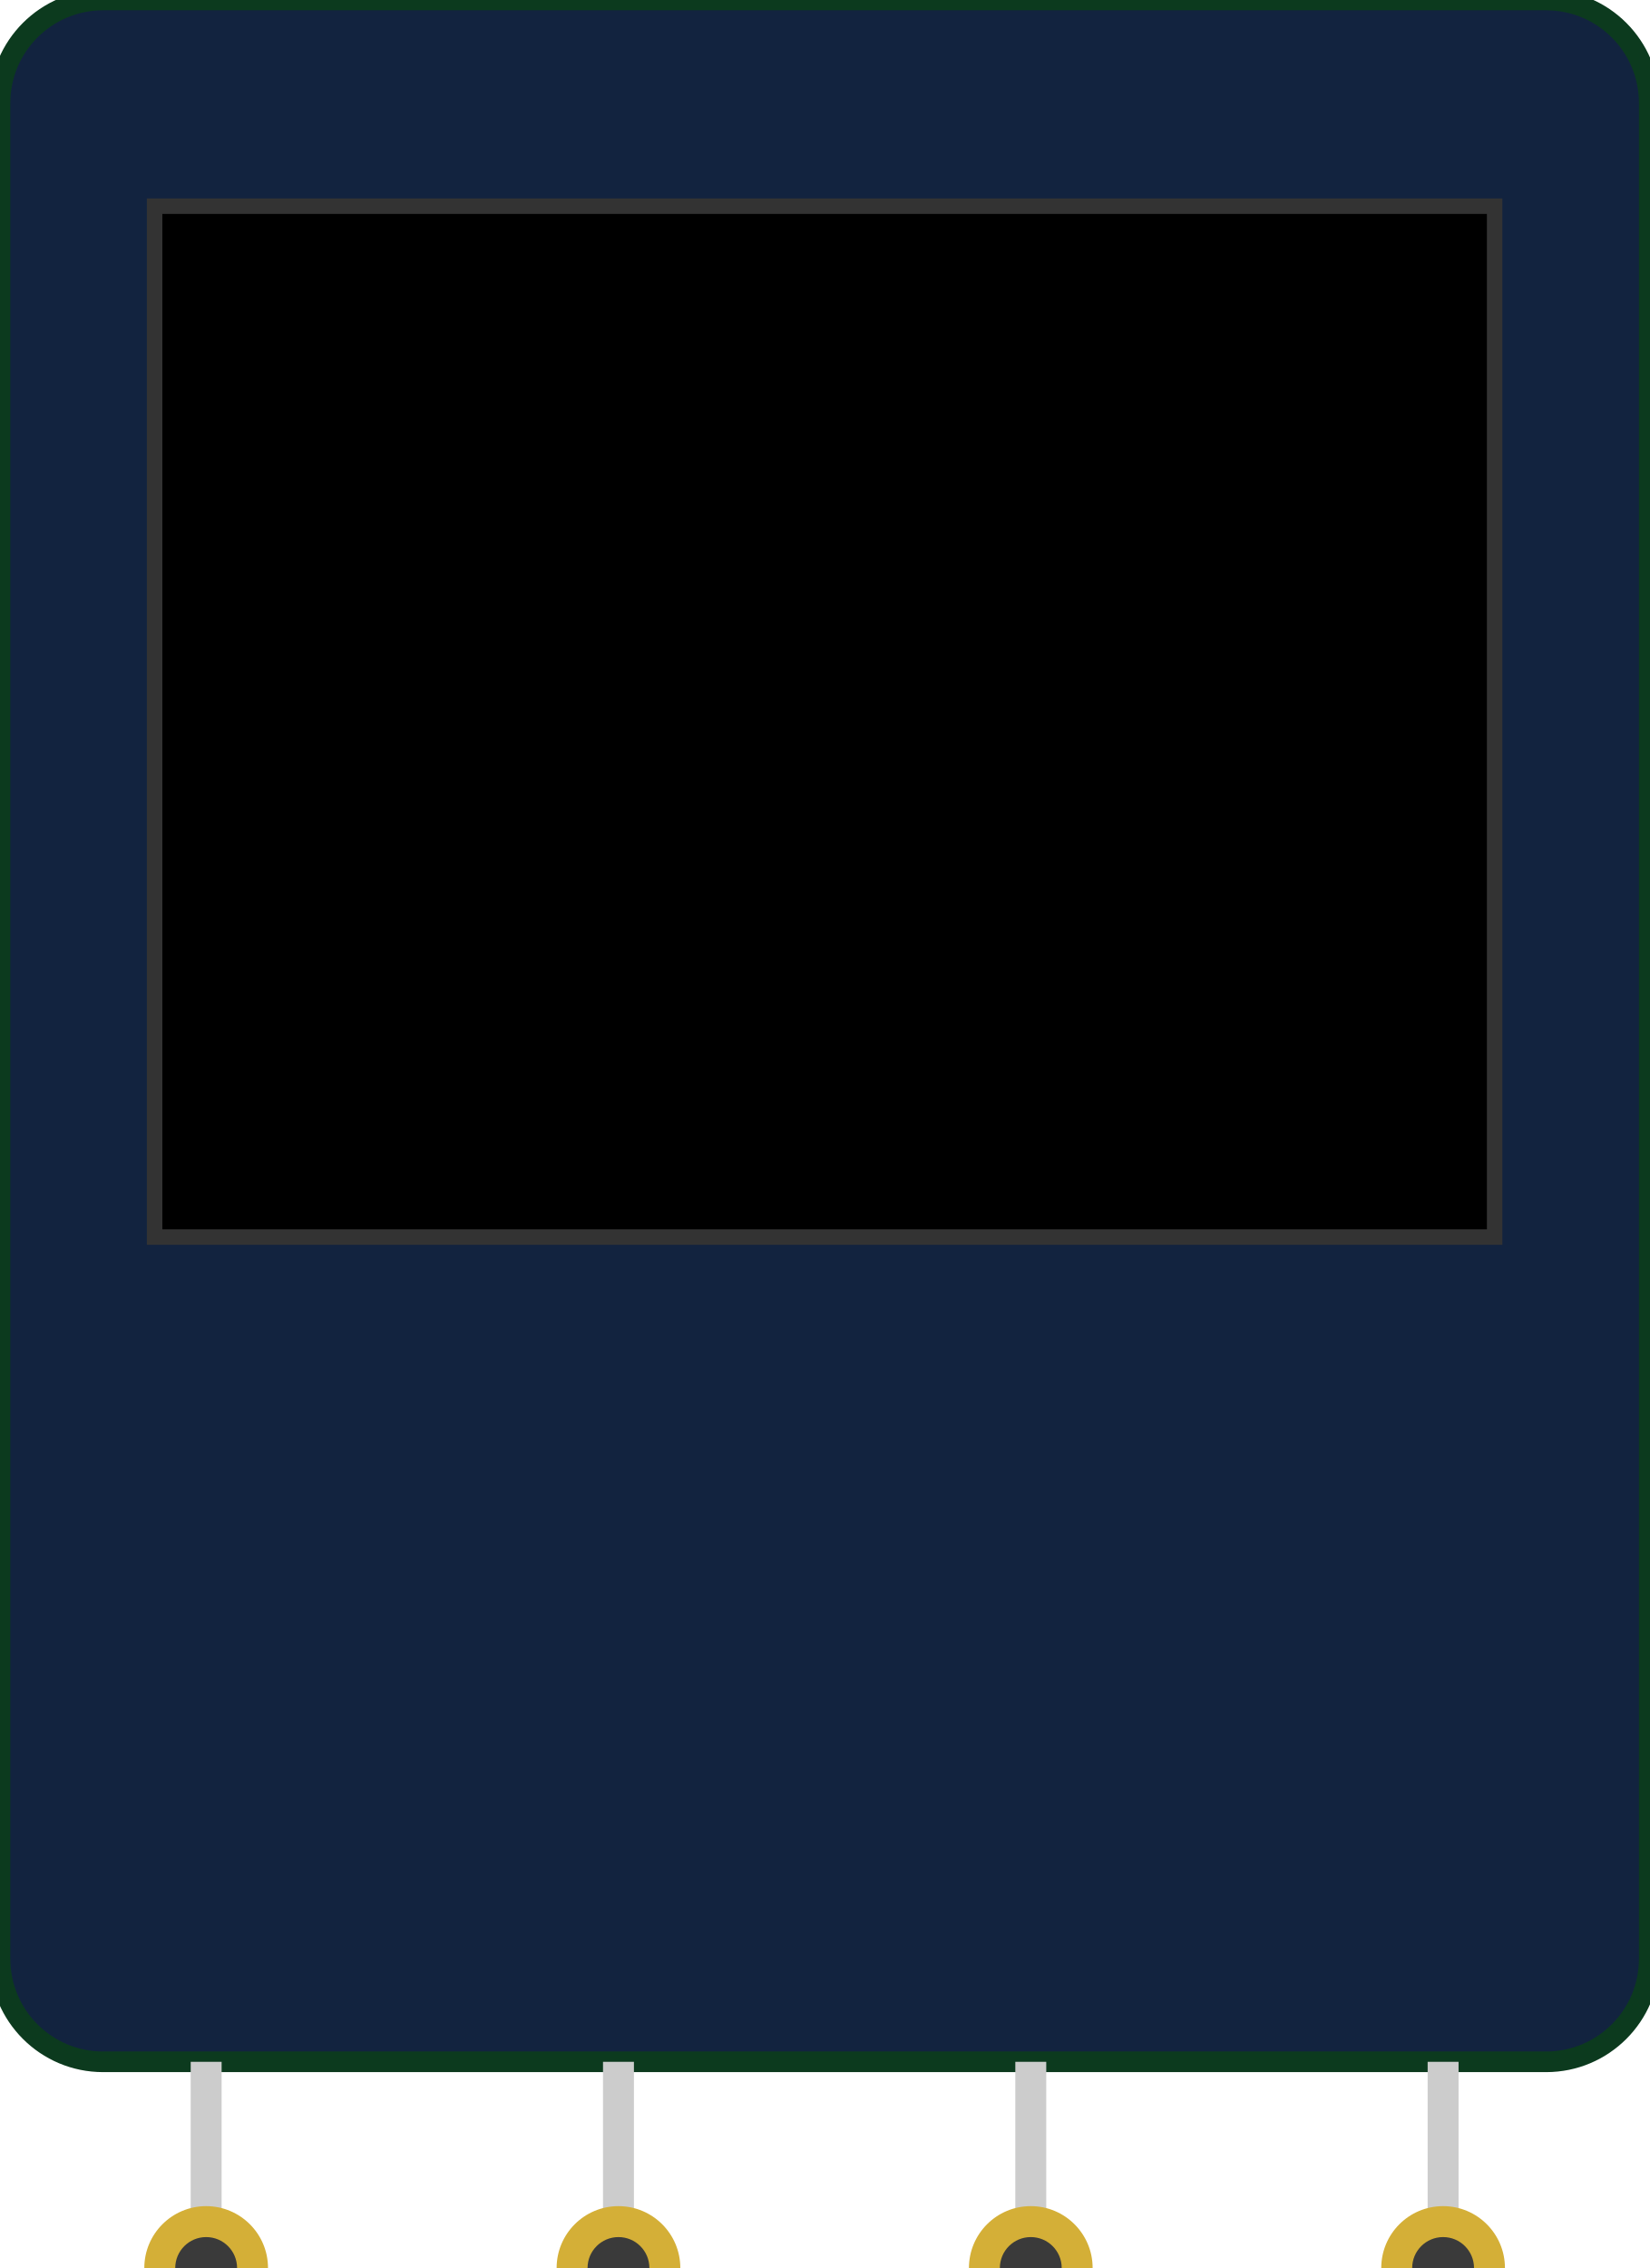
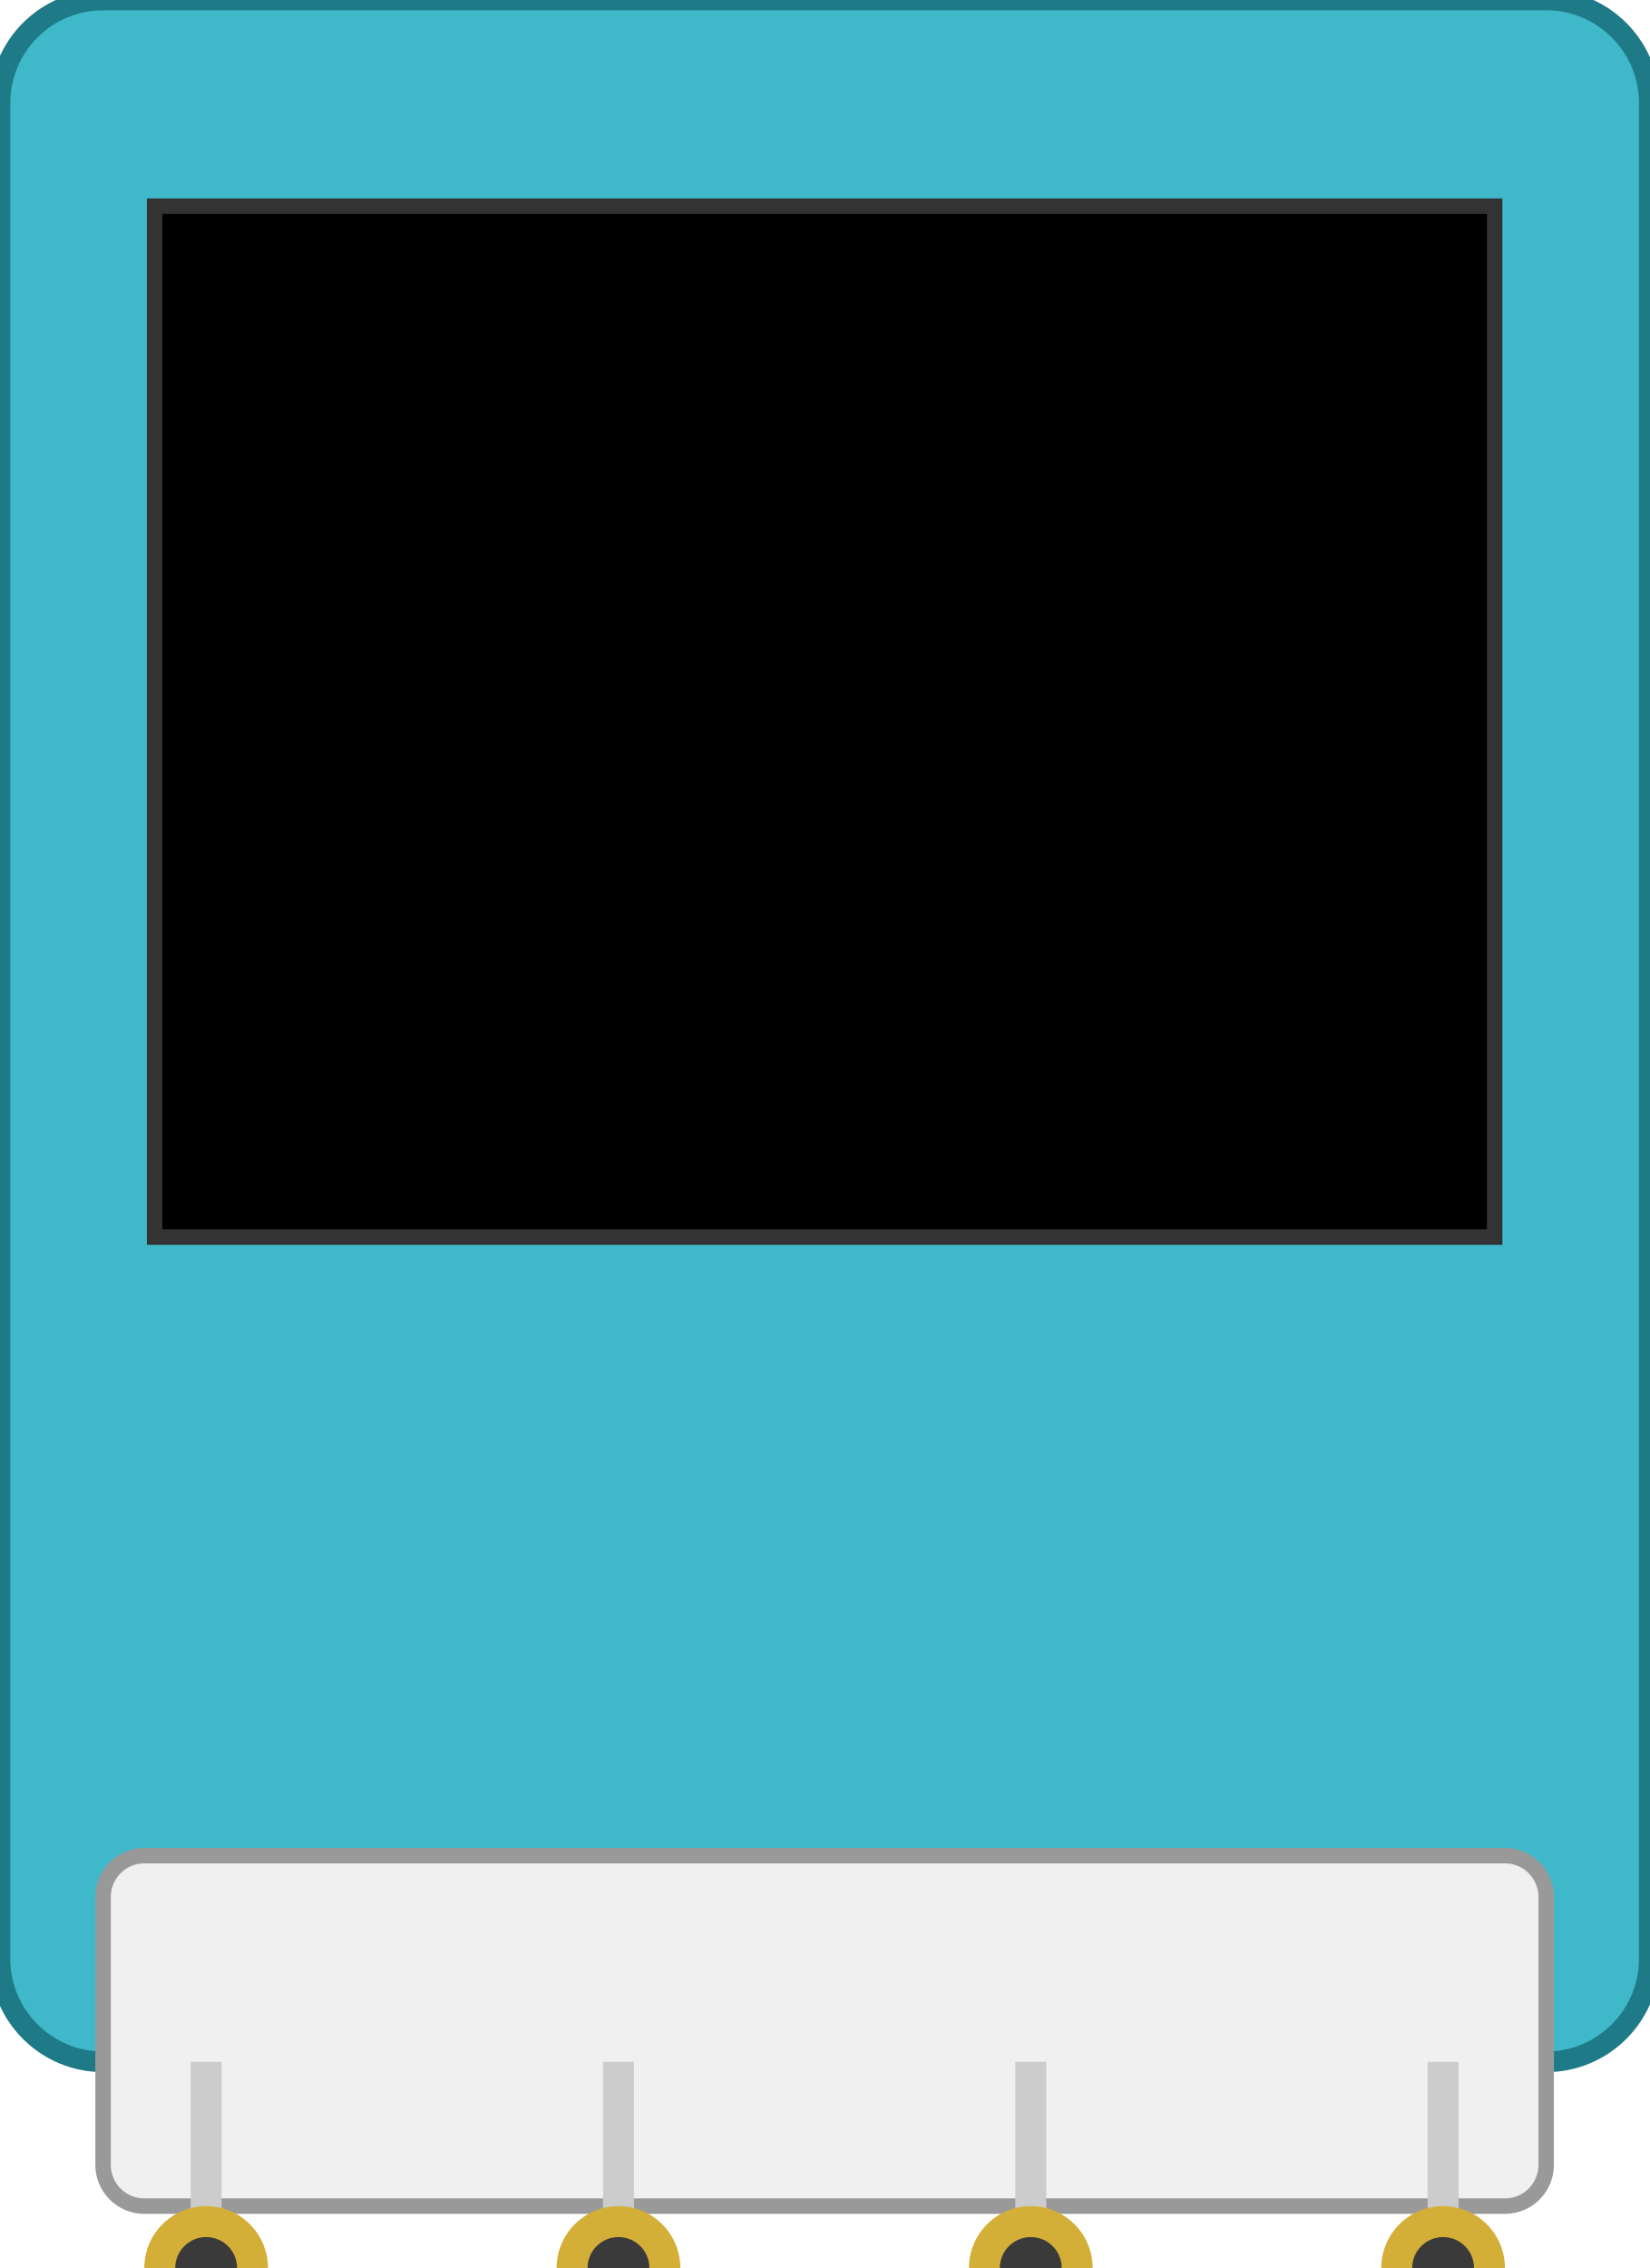
<svg xmlns="http://www.w3.org/2000/svg" width="16mm" height="22mm" version="1.1" viewBox="0 0 16 22">
-   <rect x="0" y="0" rx="1" stroke="#0c3a1e" stroke-width="0.2" width="16" height="20" fill="#12233f" />
-   <text text-anchor="middle" dominant-baseline="middle" font-size="1.6" font-family="sans-serif" fill="#e8f5ec" x="8" y="10">SH1107</text>
+   <rect x="0" y="0" rx="1" stroke-width="0.2" width="16" height="20" fill="#3fb8c9" stroke="#1f7a87" />
+   <text text-anchor="middle" dominant-baseline="middle" font-size="1.6" font-family="sans-serif" x="8" y="10" fill="#0a2a30">SH1107</text>
  <rect x="1.5" y="2" width="13" height="10" fill="#000" stroke="#333" stroke-width="0.15" />
+   <rect x="1" y="18" width="14" height="3.4" rx="0.4" fill="#f0f0f0" stroke="#999" stroke-width="0.15" />
  <g fill="#ccc">
    <rect x="1.85" y="20" width="0.3" height="2" />
    <rect x="5.85" y="20" width="0.3" height="2" />
    <rect x="9.85" y="20" width="0.3" height="2" />
    <rect x="13.85" y="20" width="0.3" height="2" />
  </g>
  <circle r="0.6" fill="#d4af37" cx="2" cy="22" />
  <circle r="0.3" fill="#3a3a3a" cx="2" cy="22" />
  <text font-size="1.1" font-family="sans-serif" fill="#e8f5ec" x="2" y="24.4" text-anchor="middle">GND</text>
  <circle r="0.6" fill="#d4af37" cx="6" cy="22" />
  <circle r="0.3" fill="#3a3a3a" cx="6" cy="22" />
  <text font-size="1.1" font-family="sans-serif" fill="#e8f5ec" x="6" y="24.4" text-anchor="middle">VCC</text>
  <circle r="0.6" fill="#d4af37" cx="10" cy="22" />
  <circle r="0.3" fill="#3a3a3a" cx="10" cy="22" />
  <text font-size="1.1" font-family="sans-serif" fill="#e8f5ec" x="10" y="24.4" text-anchor="middle">SDA</text>
  <circle r="0.6" fill="#d4af37" cx="14" cy="22" />
  <circle r="0.3" fill="#3a3a3a" cx="14" cy="22" />
  <text font-size="1.1" font-family="sans-serif" fill="#e8f5ec" x="14" y="24.4" text-anchor="middle">SCL</text>
</svg>
